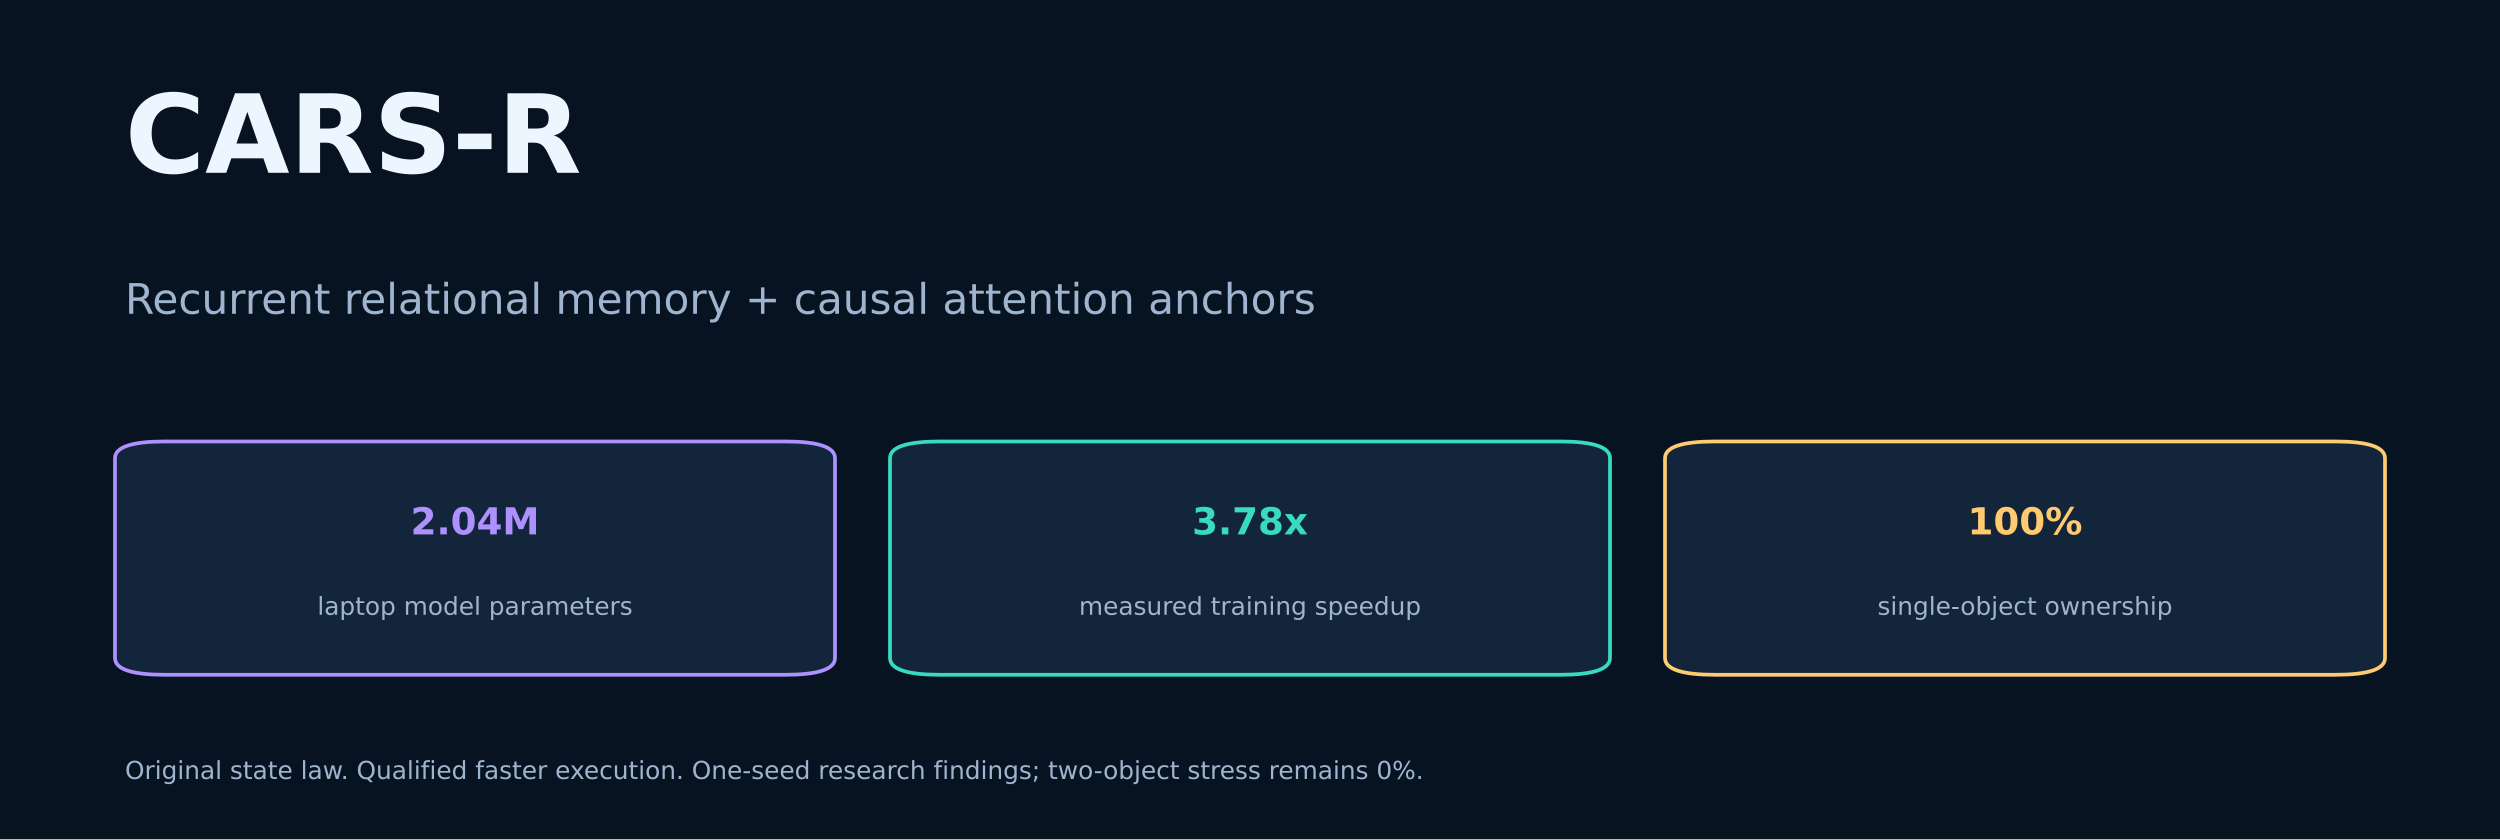
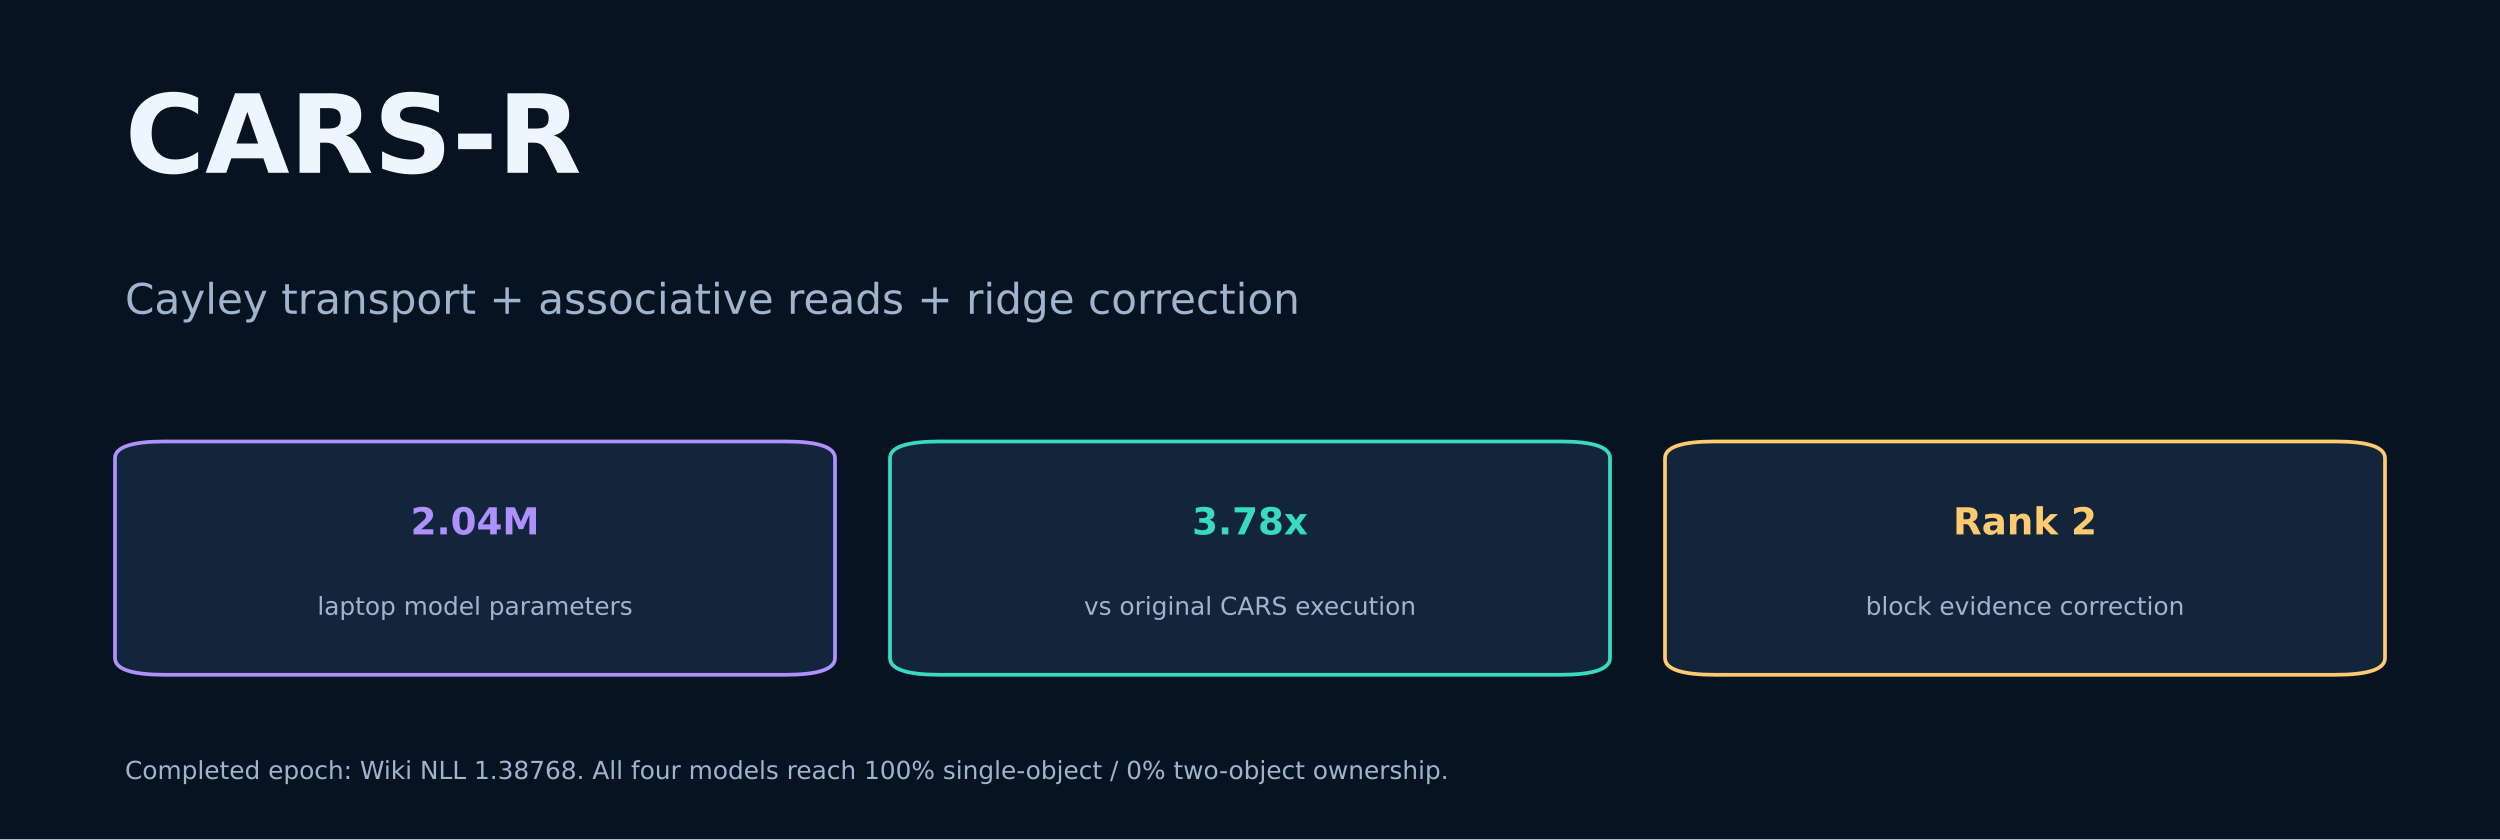
<svg xmlns="http://www.w3.org/2000/svg" width="1008pt" height="338.4pt" viewBox="0 0 1008 338.4" version="1.1">
  <defs>
    <style type="text/css">*{stroke-linejoin: round; stroke-linecap: butt}</style>
  </defs>
  <g id="figure_1">
    <g id="patch_1">
-       <path d="M 0 338.4  L 1008 338.4  L 1008 0  L 0 0  z " style="fill: #081321" />
+       <path d="M 0 338.4 L 1008 338.4 L 1008 0 L 0 0 z " style="fill: #081321" />
    </g>
    <g id="axes_1">
      <g id="patch_2">
-         <path d="M 66.528 272.074  L 316.512 272.074  Q 336.672 272.074 336.672 265.306  L 336.672 184.766  Q 336.672 177.998 316.512 177.998  L 66.528 177.998  Q 46.368 177.998 46.368 184.766  L 46.368 265.306  Q 46.368 272.074 66.528 272.074  z " clip-path="url(#pada284e494)" style="fill: #13253a; stroke: #ae91ff; stroke-width: 1.5; stroke-linejoin: miter" />
+         <path d="M 66.528 272.074 L 316.512 272.074 Q 336.672 272.074 336.672 265.306 L 336.672 184.766 Q 336.672 177.998 316.512 177.998 L 66.528 177.998 Q 46.368 177.998 46.368 184.766 L 46.368 265.306 Q 46.368 272.074 66.528 272.074 z " clip-path="url(#p9f53aa2101)" style="fill: #13253a; stroke: #ae91ff; stroke-width: 1.5; stroke-linejoin: miter" />
      </g>
      <g id="patch_3">
-         <path d="M 379.008 272.074  L 628.992 272.074  Q 649.152 272.074 649.152 265.306  L 649.152 184.766  Q 649.152 177.998 628.992 177.998  L 379.008 177.998  Q 358.848 177.998 358.848 184.766  L 358.848 265.306  Q 358.848 272.074 379.008 272.074  z " clip-path="url(#pada284e494)" style="fill: #13253a; stroke: #38dbc2; stroke-width: 1.5; stroke-linejoin: miter" />
+         <path d="M 379.008 272.074 L 628.992 272.074 Q 649.152 272.074 649.152 265.306 L 649.152 184.766 Q 649.152 177.998 628.992 177.998 L 379.008 177.998 Q 358.848 177.998 358.848 184.766 L 358.848 265.306 Q 358.848 272.074 379.008 272.074 z " clip-path="url(#p9f53aa2101)" style="fill: #13253a; stroke: #38dbc2; stroke-width: 1.5; stroke-linejoin: miter" />
      </g>
      <g id="patch_4">
-         <path d="M 691.488 272.074  L 941.472 272.074  Q 961.632 272.074 961.632 265.306  L 961.632 184.766  Q 961.632 177.998 941.472 177.998  L 691.488 177.998  Q 671.328 177.998 671.328 184.766  L 671.328 265.306  Q 671.328 272.074 691.488 272.074  z " clip-path="url(#pada284e494)" style="fill: #13253a; stroke: #ffca70; stroke-width: 1.5; stroke-linejoin: miter" />
+         <path d="M 691.488 272.074 L 941.472 272.074 Q 961.632 272.074 961.632 265.306 L 961.632 184.766 Q 961.632 177.998 941.472 177.998 L 691.488 177.998 Q 671.328 177.998 671.328 184.766 L 671.328 265.306 Q 671.328 272.074 691.488 272.074 z " clip-path="url(#p9f53aa2101)" style="fill: #13253a; stroke: #ffca70; stroke-width: 1.5; stroke-linejoin: miter" />
      </g>
      <g id="text_1">
        <text style="font-weight: 700; font-size: 44px; font-family: 'DejaVu Sans'; text-anchor: start; fill: #edf6ff" x="50.4" y="69.669" transform="rotate(-0 50.4 69.66925)">CARS-R</text>
      </g>
      <g id="text_2">
-         <text style="font-size: 17px; font-family: 'DejaVu Sans'; text-anchor: start; fill: #9fb4ce" x="50.4" y="126.515" transform="rotate(-0 50.4 126.5149)">Recurrent relational memory + causal attention anchors</text>
+         <text style="font-size: 17px; font-family: 'DejaVu Sans'; text-anchor: start; fill: #9fb4ce" x="50.4" y="126.515" transform="rotate(-0 50.4 126.5149)">Cayley transport + associative reads + ridge correction</text>
      </g>
      <g id="text_3">
        <text style="font-weight: 700; font-size: 15px; font-family: 'DejaVu Sans'; text-anchor: middle; fill: #ae91ff" x="191.52" y="215.47" transform="rotate(-0 191.52 215.4699)">2.04M</text>
      </g>
      <g id="text_4">
        <text style="font-size: 10px; font-family: 'DejaVu Sans'; text-anchor: middle; fill: #9fb4ce" x="191.52" y="247.896" transform="rotate(-0 191.52 247.8963)">laptop model parameters</text>
      </g>
      <g id="text_5">
        <text style="font-weight: 700; font-size: 15px; font-family: 'DejaVu Sans'; text-anchor: middle; fill: #38dbc2" x="504" y="215.47" transform="rotate(-0 504 215.4699)">3.78x</text>
      </g>
      <g id="text_6">
-         <text style="font-size: 10px; font-family: 'DejaVu Sans'; text-anchor: middle; fill: #9fb4ce" x="504" y="247.896" transform="rotate(-0 504 247.8963)">measured training speedup</text>
+         <text style="font-size: 10px; font-family: 'DejaVu Sans'; text-anchor: middle; fill: #9fb4ce" x="504" y="247.896" transform="rotate(-0 504 247.8963)">vs original CARS execution</text>
      </g>
      <g id="text_7">
-         <text style="font-weight: 700; font-size: 15px; font-family: 'DejaVu Sans'; text-anchor: middle; fill: #ffca70" x="816.48" y="215.47" transform="rotate(-0 816.48 215.4699)">100%</text>
+         <text style="font-weight: 700; font-size: 15px; font-family: 'DejaVu Sans'; text-anchor: middle; fill: #ffca70" x="816.48" y="215.47" transform="rotate(-0 816.48 215.4699)">Rank 2</text>
      </g>
      <g id="text_8">
-         <text style="font-size: 10px; font-family: 'DejaVu Sans'; text-anchor: middle; fill: #9fb4ce" x="816.48" y="247.896" transform="rotate(-0 816.48 247.8963)">single-object ownership</text>
+         <text style="font-size: 10px; font-family: 'DejaVu Sans'; text-anchor: middle; fill: #9fb4ce" x="816.48" y="247.896" transform="rotate(-0 816.48 247.8963)">block evidence correction</text>
      </g>
      <g id="text_9">
-         <text style="font-size: 10px; font-family: 'DejaVu Sans'; text-anchor: start; fill: #9fb4ce" x="50.4" y="314.087" transform="rotate(-0 50.4 314.0874)">Original state law. Qualified faster execution. One-seed research findings; two-object stress remains 0%.</text>
+         <text style="font-size: 10px; font-family: 'DejaVu Sans'; text-anchor: start; fill: #9fb4ce" x="50.4" y="314.087" transform="rotate(-0 50.4 314.0874)">Completed epoch: Wiki NLL 1.38768. All four models reach 100% single-object / 0% two-object ownership.</text>
      </g>
    </g>
  </g>
  <defs>
-     <clipPath id="pada284e494">
+     <clipPath id="p9f53aa2101">
      <rect x="0" y="0" width="1008" height="338.4" />
    </clipPath>
  </defs>
</svg>
